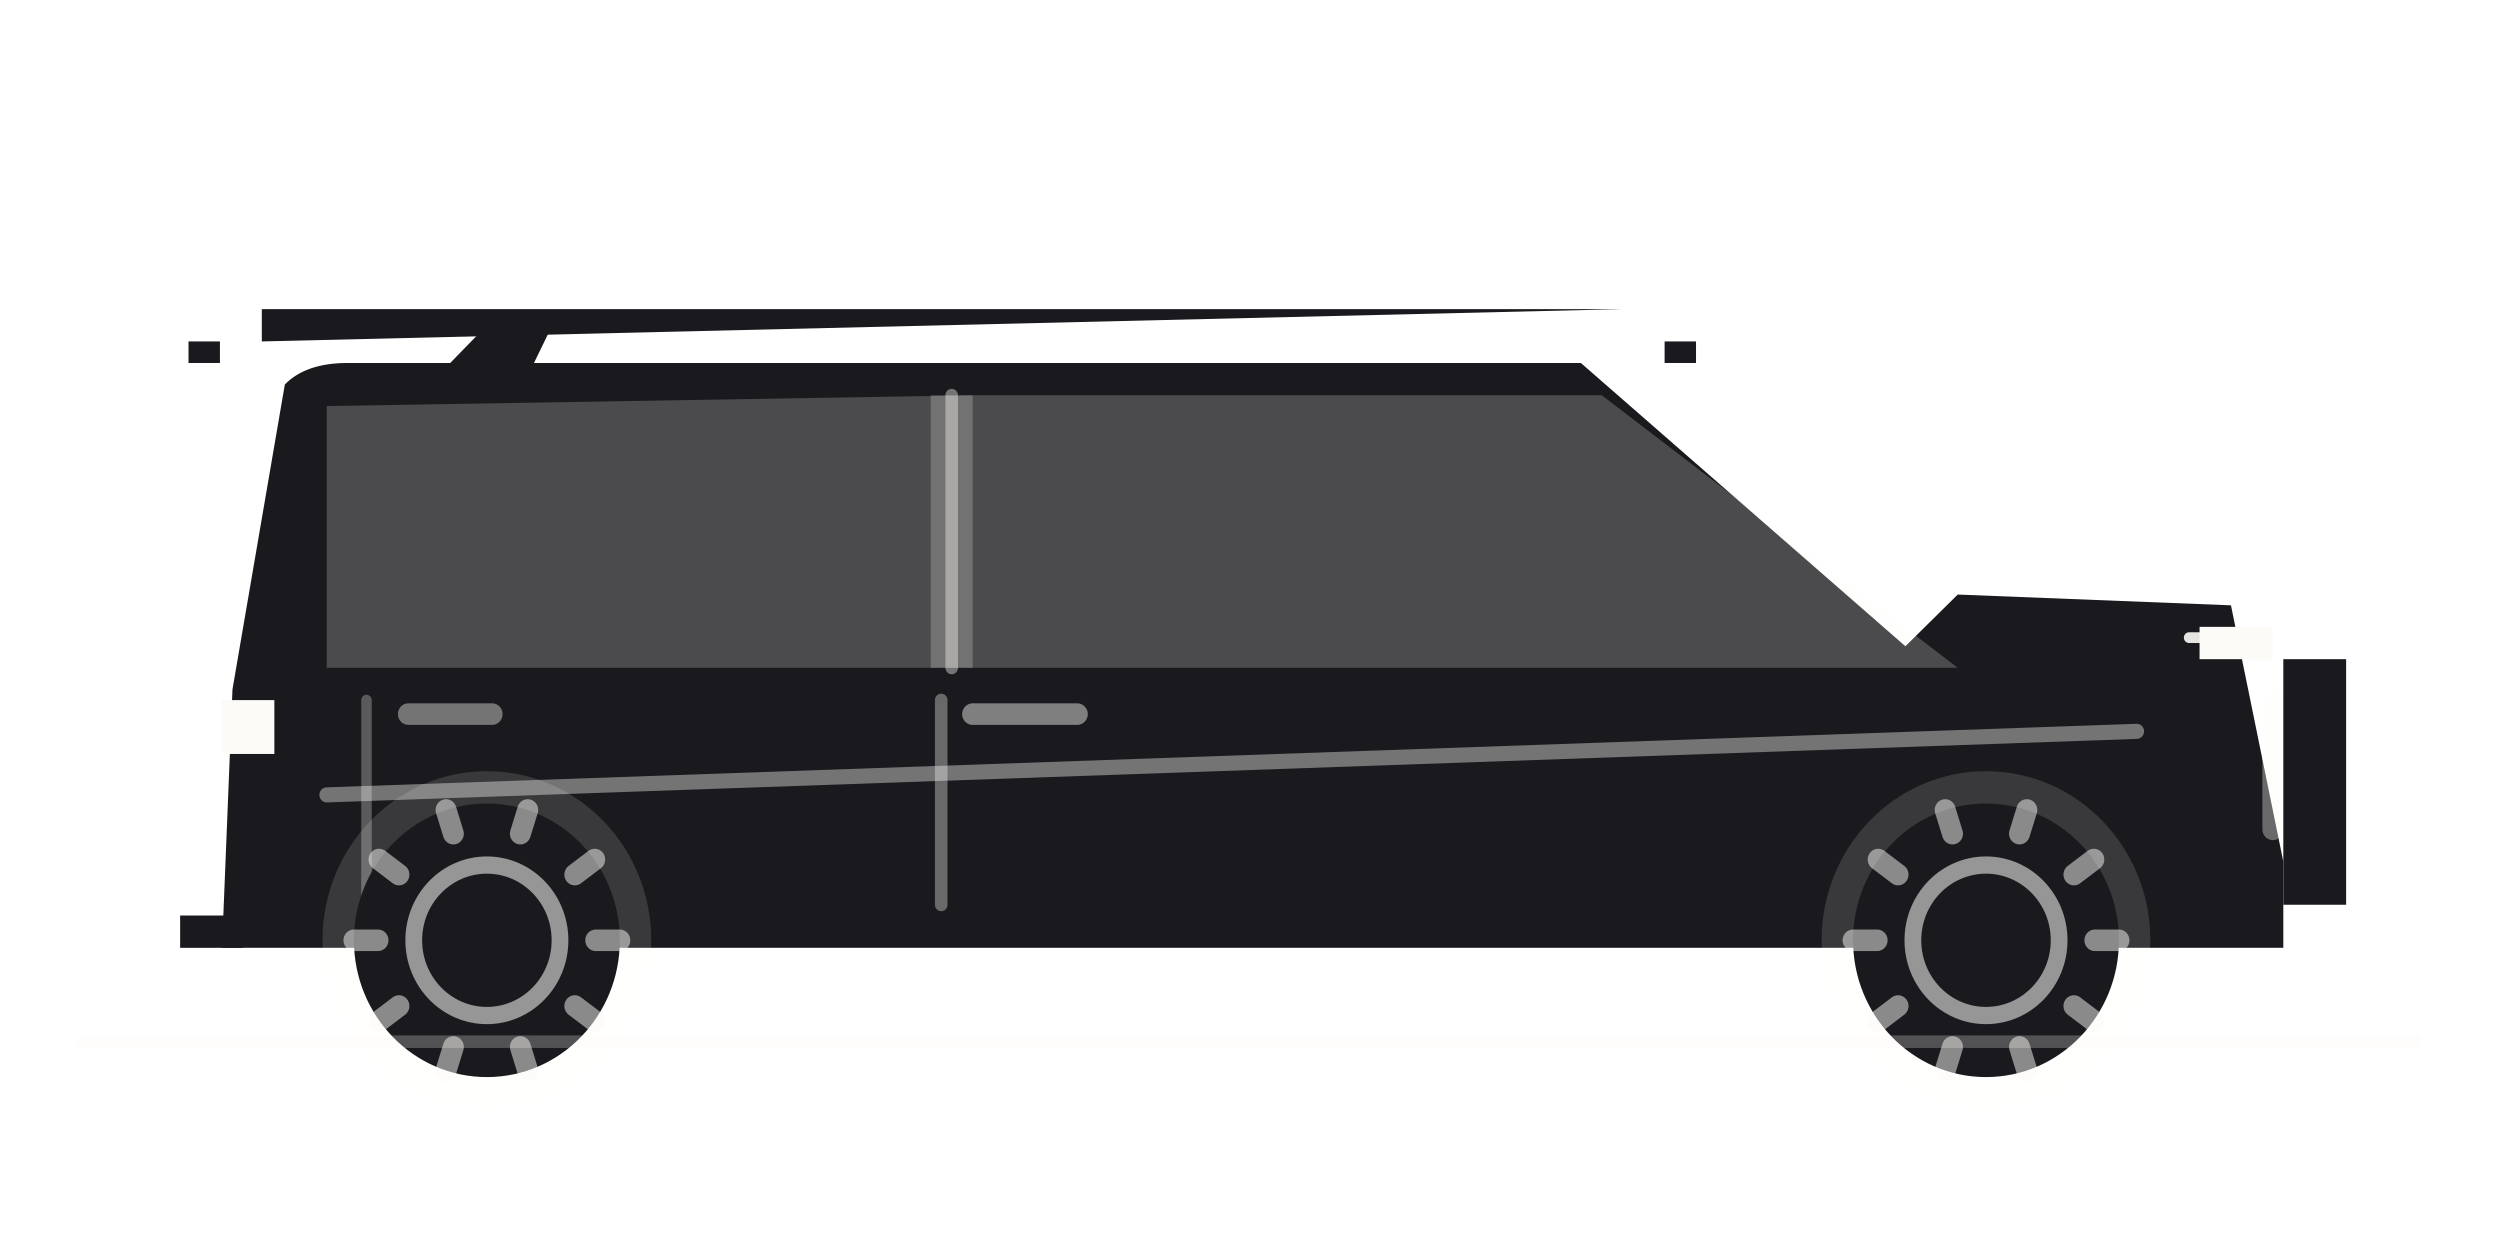
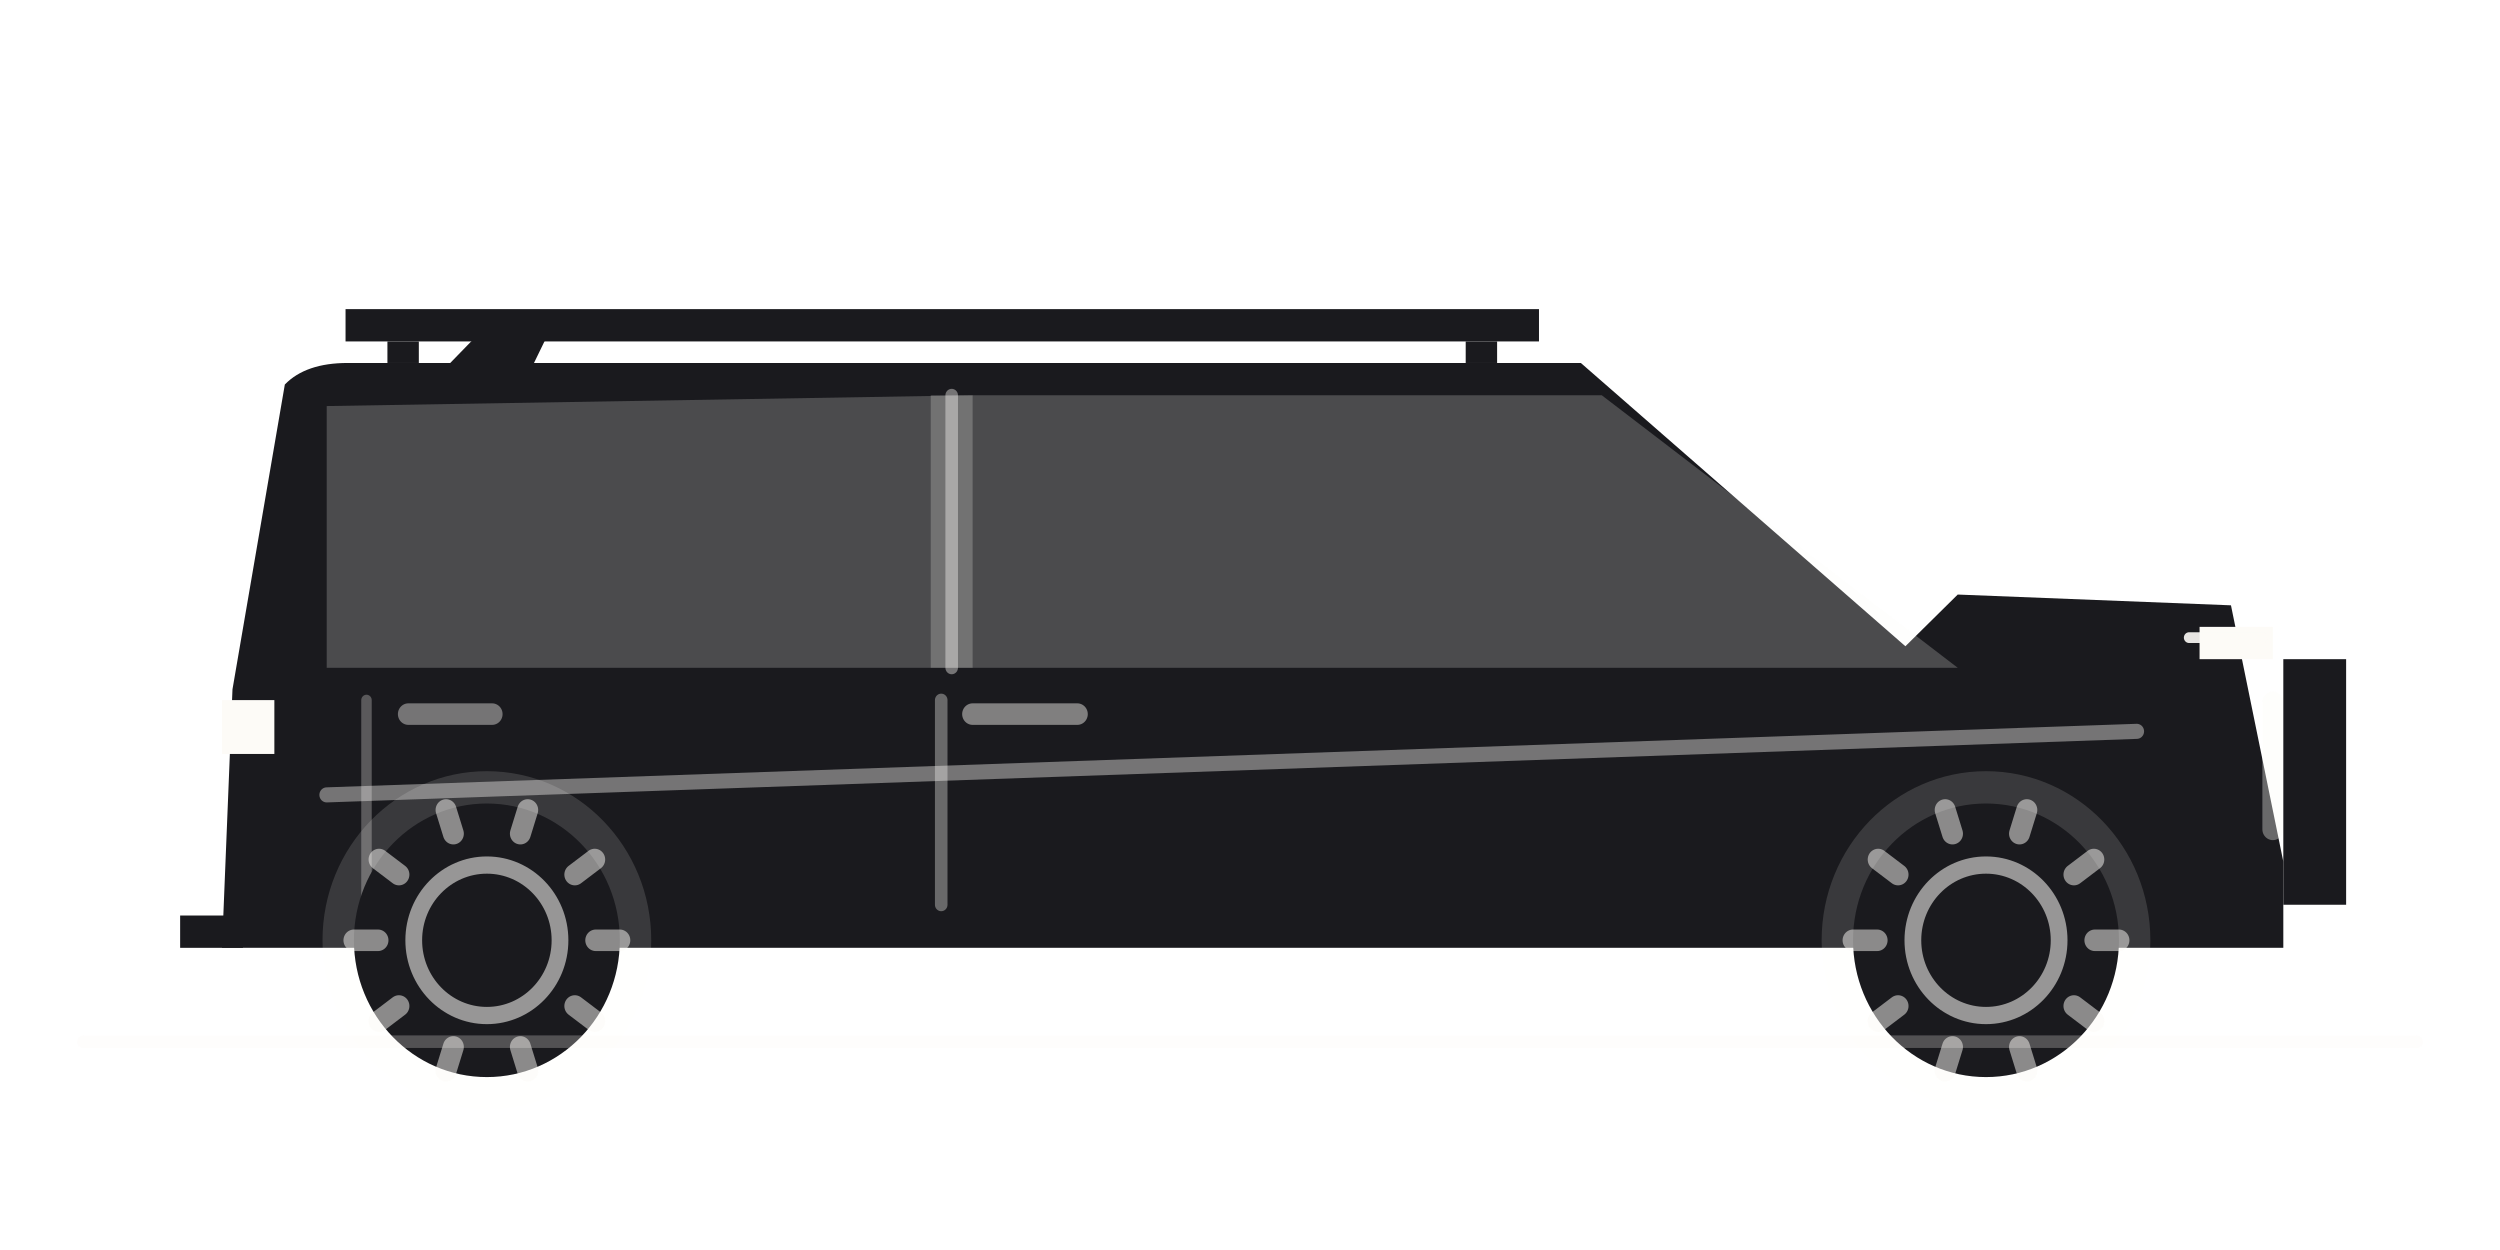
<svg xmlns="http://www.w3.org/2000/svg" viewBox="0 0 240 120">
  <g transform="translate(-1.5 0) scale(1.005 1.034)" transform-origin="120 100">
    <path d="M22.7 88L23.7 64L28.7 35.7Q30.7 33.7 34.7 33.7L152.5 33.7L183.5 60L188.5 55.2L214.6 56.2L219.6 80L219.6 88Z" fill="#1A1A1E" />
    <circle cx="48" cy="87.3" r="15.7" fill="#FDFBF7" fill-opacity=".14" />
    <circle cx="191.2" cy="87.3" r="15.7" fill="#FDFBF7" fill-opacity=".14" />
    <path d="M154.5 36.7L188.5 62L90.4 62L90.4 36.7Z" fill="#FDFBF7" fill-opacity="0.22" />
    <path d="M94.4 36.7L94.4 62L32.7 62L32.7 37.7Z" fill="#FDFBF7" fill-opacity="0.22" />
    <path d="M92.4 36.7V62" fill="none" stroke="#FDFBF7" stroke-opacity="0.4" stroke-width="1.2" stroke-linecap="round" stroke-linejoin="round" />
    <path d="M91.4 65V84" fill="none" stroke="#FDFBF7" stroke-opacity="0.35" stroke-width="1.2" stroke-linecap="round" stroke-linejoin="round" />
    <path d="M36.5 65V84" fill="none" stroke="#FDFBF7" stroke-opacity="0.28" stroke-width="1" stroke-linecap="round" stroke-linejoin="round" />
    <path d="M94.4 66.3h10" fill="none" stroke="#FDFBF7" stroke-opacity="0.45" stroke-width="2" stroke-linecap="round" stroke-linejoin="round" />
    <path d="M40.5 66.3h8" fill="none" stroke="#FDFBF7" stroke-opacity="0.4" stroke-width="2" stroke-linecap="round" stroke-linejoin="round" />
    <path d="M32.7 73.8L205.6 67.9" fill="none" stroke="#FDFBF7" stroke-opacity="0.4" stroke-width="1.4" stroke-linecap="round" stroke-linejoin="round" />
    <path d="M211.6 58.2h7v3h-7z" fill="#FDFBF7" />
    <path d="M22.7 65h5v5h-5z" fill="#FDFBF7" />
    <path d="M210.6 59.2h7" fill="none" stroke="#FDFBF7" stroke-opacity="0.9" stroke-width="1" stroke-linecap="round" stroke-linejoin="round" />
    <path d="M218.6 65.2v11.8" fill="none" stroke="#FDFBF7" stroke-opacity="0.35" stroke-width="2" stroke-linecap="round" stroke-linejoin="round" />
    <path d="M44.5 33.7l4 -4h6l-2 4z" fill="#1A1A1E" />
    <path d="M18.7 85h6v3h-6z" fill="#1A1A1E" />
    <circle cx="48" cy="87.3" r="12.7" fill="#1A1A1E" />
    <circle cx="48" cy="87.3" r="6.985" fill="none" stroke="#FDFBF7" stroke-opacity="0.55" stroke-width="1.6" />
    <path d="M58.4 87.3L60.7 87.3M56.4 93.4L58.3 94.8M51.2 97.2L51.9 99.4M44.8 97.2L44.1 99.4M39.6 93.4L37.7 94.8M37.6 87.3L35.3 87.3M39.6 81.2L37.7 79.8M44.8 77.4L44.1 75.2M51.2 77.4L51.9 75.2M56.4 81.2L58.3 79.8" fill="none" stroke="#FDFBF7" stroke-opacity="0.5" stroke-width="2" stroke-linecap="round" stroke-linejoin="round" />
    <circle cx="191.2" cy="87.3" r="12.7" fill="#1A1A1E" />
    <circle cx="191.2" cy="87.3" r="6.985" fill="none" stroke="#FDFBF7" stroke-opacity="0.55" stroke-width="1.6" />
    <path d="M201.6 87.3L203.9 87.3M199.6 93.4L201.5 94.8M194.4 97.2L195.1 99.4M188 97.2L187.3 99.4M182.8 93.4L180.9 94.8M180.8 87.3L178.5 87.3M182.8 81.2L180.9 79.8M188 77.4L187.3 75.2M194.4 77.4L195.1 75.2M199.6 81.2L201.5 79.8" fill="none" stroke="#FDFBF7" stroke-opacity="0.5" stroke-width="2" stroke-linecap="round" stroke-linejoin="round" />
-     <path d="M156.5 28.7h-130v3h--130z" fill="#1A1A1E" />
-     <path d="M160.5 31.7h3v2h-3z" fill="#1A1A1E" />
-     <path d="M19.5 31.7h3v2h-3z" fill="#1A1A1E" />
+     <path d="M34.5 28.7h114v3h-114z" fill="#1A1A1E" />
+     <path d="M38.5 31.7h3v2h-3z" fill="#1A1A1E" />
+     <path d="M141.5 31.7h3v2h-3z" fill="#1A1A1E" />
    <path d="M219.6 61.2h6v22.8h-6z" fill="#1A1A1E" />
  </g>
  <path d="M8 100h224" fill="none" stroke="#FDFBF7" stroke-opacity="0.25" stroke-width="1.2" stroke-linecap="round" stroke-linejoin="round" />
</svg>
